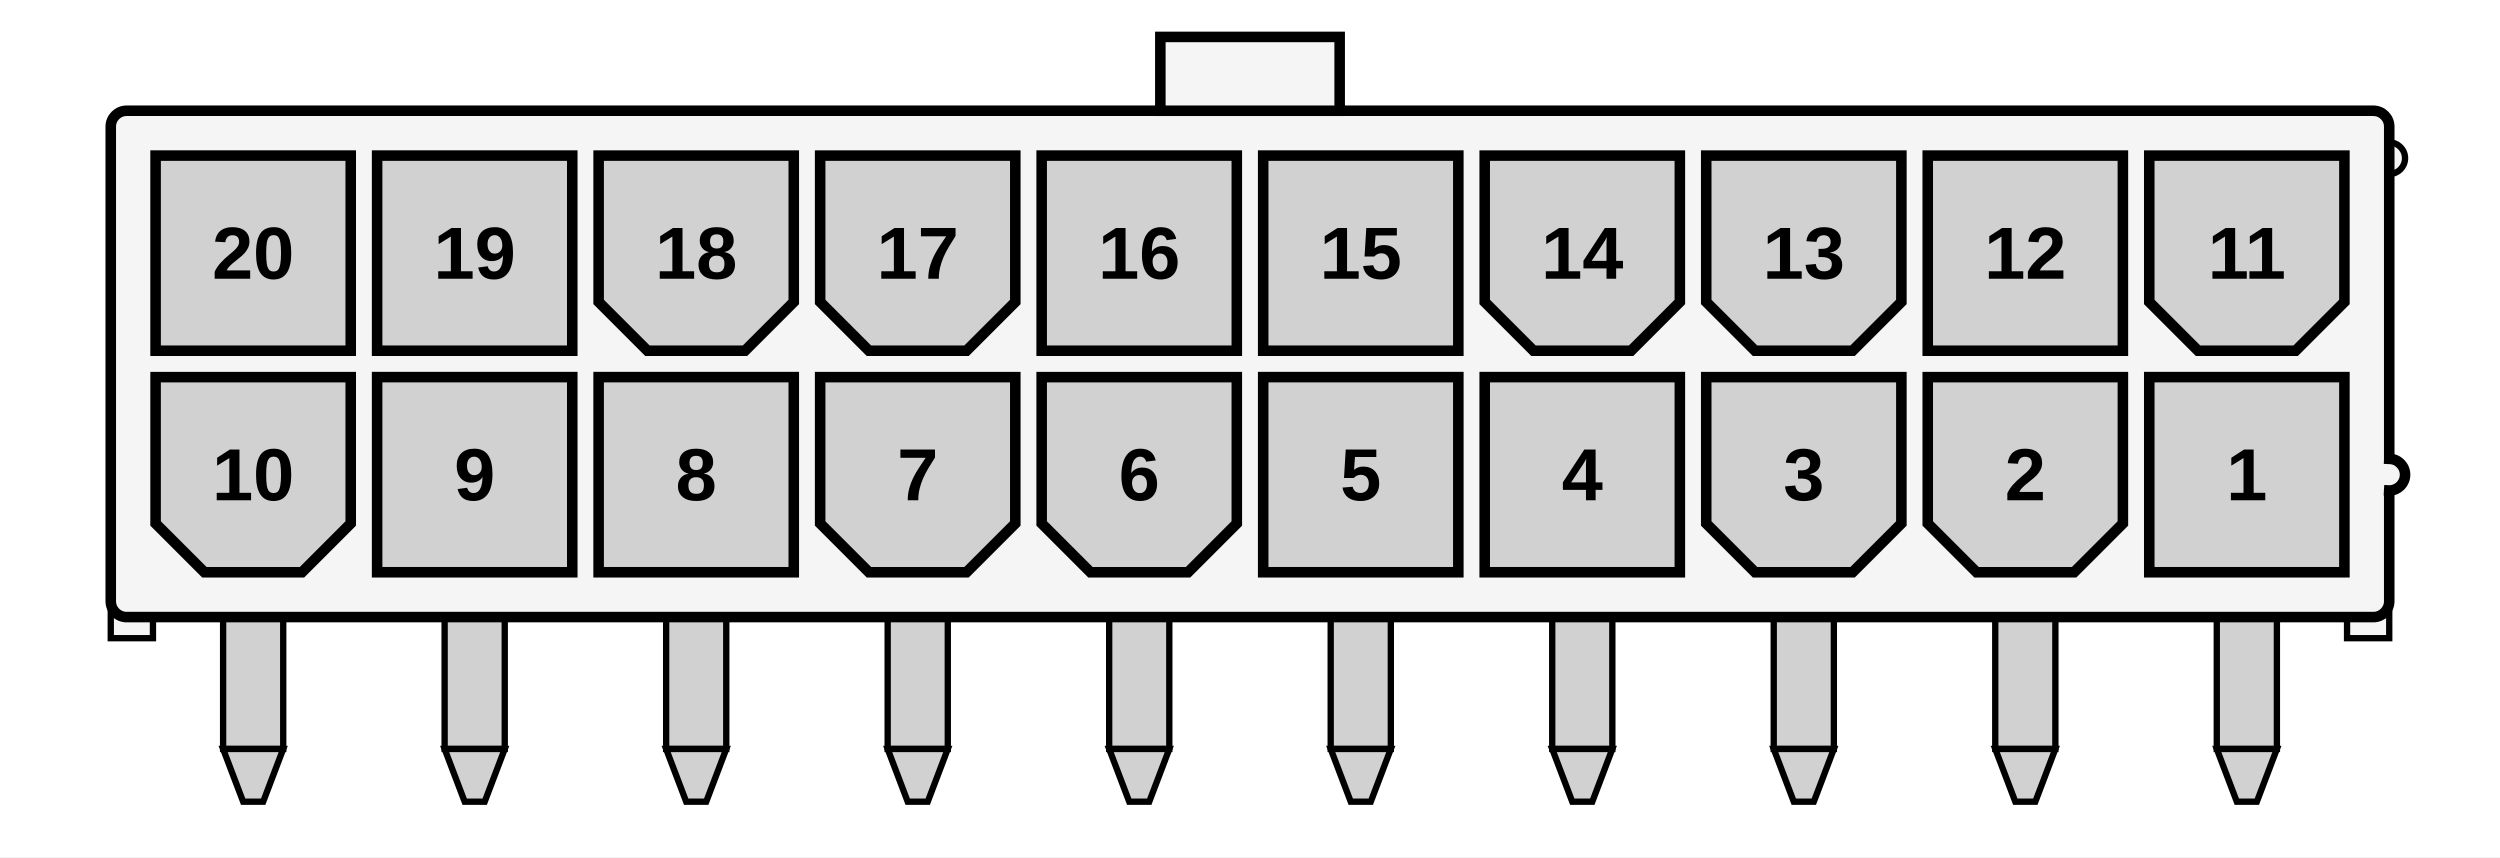
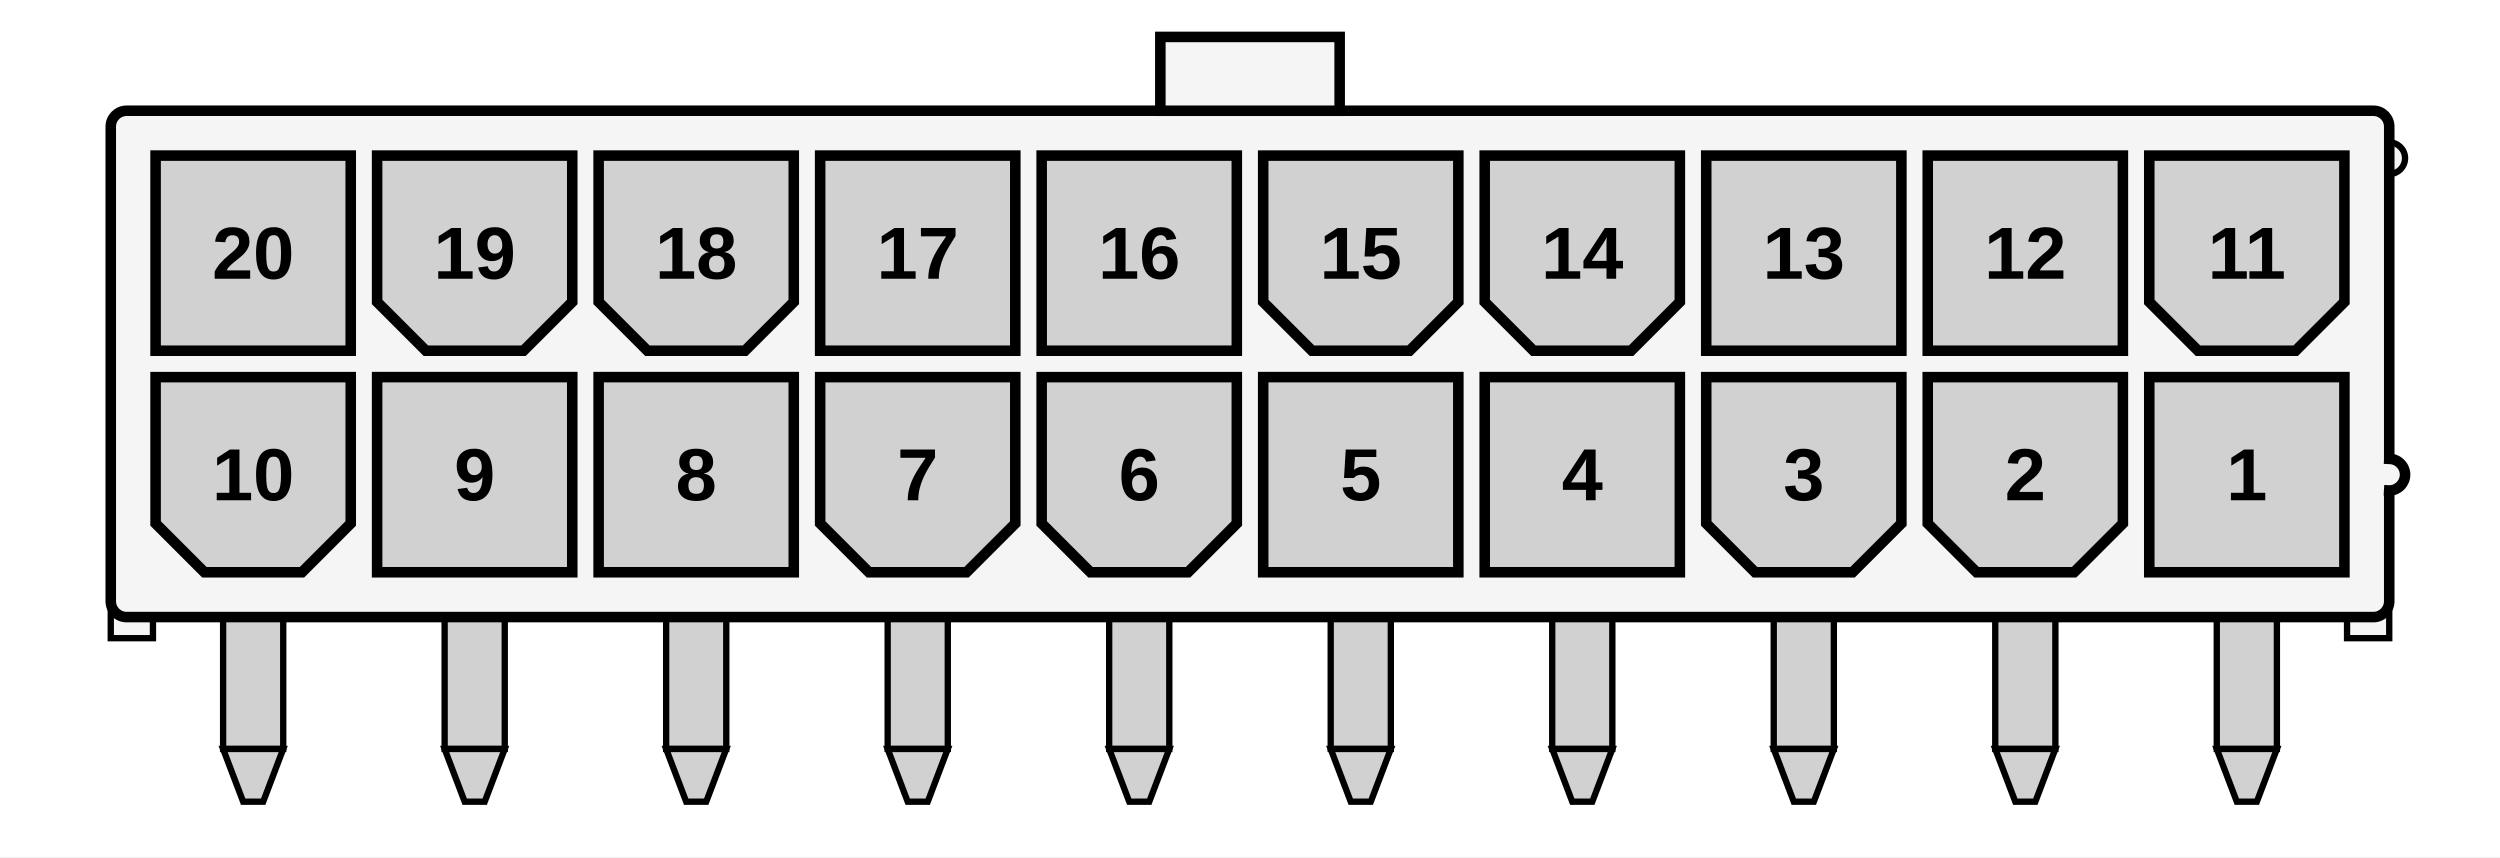
- <svg xmlns="http://www.w3.org/2000/svg" width="948.0" height="325.0" viewBox="0 0 474.0 162.5">
+ <svg xmlns="http://www.w3.org/2000/svg" width="4740.0" height="1625.0" viewBox="0 0 474.0 162.5">
  <defs>
</defs>
  <rect x="0" y="0" width="474.0" height="162.5" stroke="None" stroke-width="0" fill="#ffffff" />
  <rect x="21.0" y="113.0" width="8" height="8" stroke="black" stroke-width="1.2" fill="#f5f5f5" />
  <rect x="445.0" y="113.0" width="8" height="8" stroke="black" stroke-width="1.2" fill="#f5f5f5" />
  <circle cx="453.0" cy="30.0" r="3.0" stroke-dasharray="9.425 9.425" stroke-dashoffset="-14.137" stroke="black" stroke-width="1.2" fill="#f5f5f5" />
  <rect x="420.3" y="117.0" width="11.4" height="25" stroke="black" stroke-width="1.2" fill="#d1d1d1" />
  <path d="M420.3,142.0 L431.7,142.0 L427.9,152.0 L424.1,152.0 L420.3,142.0 Z" stroke="black" stroke-width="1.2" fill="#d1d1d1" />
  <rect x="378.3" y="117.0" width="11.4" height="25" stroke="black" stroke-width="1.2" fill="#d1d1d1" />
  <path d="M378.3,142.0 L389.7,142.0 L385.9,152.0 L382.1,152.0 L378.3,142.0 Z" stroke="black" stroke-width="1.2" fill="#d1d1d1" />
  <rect x="336.3" y="117.0" width="11.4" height="25" stroke="black" stroke-width="1.2" fill="#d1d1d1" />
  <path d="M336.3,142.0 L347.7,142.0 L343.9,152.0 L340.1,152.0 L336.3,142.0 Z" stroke="black" stroke-width="1.2" fill="#d1d1d1" />
  <rect x="294.3" y="117.0" width="11.4" height="25" stroke="black" stroke-width="1.2" fill="#d1d1d1" />
  <path d="M294.3,142.0 L305.7,142.0 L301.9,152.0 L298.1,152.0 L294.3,142.0 Z" stroke="black" stroke-width="1.2" fill="#d1d1d1" />
  <rect x="252.3" y="117.0" width="11.4" height="25" stroke="black" stroke-width="1.2" fill="#d1d1d1" />
  <path d="M252.3,142.0 L263.7,142.0 L259.9,152.0 L256.1,152.0 L252.3,142.0 Z" stroke="black" stroke-width="1.2" fill="#d1d1d1" />
  <rect x="210.3" y="117.0" width="11.4" height="25" stroke="black" stroke-width="1.2" fill="#d1d1d1" />
  <path d="M210.3,142.0 L221.7,142.0 L217.9,152.0 L214.1,152.0 L210.3,142.0 Z" stroke="black" stroke-width="1.2" fill="#d1d1d1" />
  <rect x="168.3" y="117.0" width="11.4" height="25" stroke="black" stroke-width="1.2" fill="#d1d1d1" />
  <path d="M168.3,142.0 L179.7,142.0 L175.9,152.0 L172.1,152.0 L168.3,142.0 Z" stroke="black" stroke-width="1.2" fill="#d1d1d1" />
  <rect x="126.3" y="117.0" width="11.4" height="25" stroke="black" stroke-width="1.2" fill="#d1d1d1" />
  <path d="M126.3,142.0 L137.7,142.0 L133.9,152.0 L130.1,152.0 L126.3,142.0 Z" stroke="black" stroke-width="1.2" fill="#d1d1d1" />
  <rect x="84.3" y="117.0" width="11.4" height="25" stroke="black" stroke-width="1.2" fill="#d1d1d1" />
  <path d="M84.3,142.0 L95.7,142.0 L91.9,152.0 L88.1,152.0 L84.3,142.0 Z" stroke="black" stroke-width="1.2" fill="#d1d1d1" />
  <rect x="42.3" y="117.0" width="11.4" height="25" stroke="black" stroke-width="1.2" fill="#d1d1d1" />
  <path d="M42.3,142.0 L53.7,142.0 L49.9,152.0 L46.1,152.0 L42.3,142.0 Z" stroke="black" stroke-width="1.2" fill="#d1d1d1" />
  <rect x="21.0" y="21.0" width="432.0" height="96" stroke="black" stroke-width="2" fill="#f5f5f5" rx="3.0" />
  <circle cx="453.0" cy="90.0" r="3.0" stroke-dasharray="9.425 9.425" stroke-dashoffset="-14.137" stroke="black" stroke-width="2" stroke-linecap="square" fill="#f5f5f5" />
  <rect x="407.5" y="71.5" width="37" height="37" stroke="black" stroke-width="2" fill="#d1d1d1" />
  <text x="426.0" y="90.0" font-size="14" font-family="arial" font-weight="bold" text-anchor="middle" dominant-baseline="central">1</text>
  <path d="M365.5,71.5 L402.5,71.5 L402.5,99.25 L393.25,108.5 L374.75,108.5 L365.5,99.25 L365.5,71.5 Z" stroke="black" stroke-width="2" fill="#d1d1d1" />
  <text x="384.0" y="90.0" font-size="14" font-family="arial" font-weight="bold" text-anchor="middle" dominant-baseline="central">2</text>
  <path d="M323.5,71.5 L360.5,71.5 L360.5,99.25 L351.25,108.5 L332.75,108.5 L323.5,99.25 L323.5,71.5 Z" stroke="black" stroke-width="2" fill="#d1d1d1" />
  <text x="342.0" y="90.0" font-size="14" font-family="arial" font-weight="bold" text-anchor="middle" dominant-baseline="central">3</text>
  <rect x="281.5" y="71.5" width="37" height="37" stroke="black" stroke-width="2" fill="#d1d1d1" />
  <text x="300.0" y="90.0" font-size="14" font-family="arial" font-weight="bold" text-anchor="middle" dominant-baseline="central">4</text>
  <rect x="239.5" y="71.5" width="37" height="37" stroke="black" stroke-width="2" fill="#d1d1d1" />
  <text x="258.0" y="90.0" font-size="14" font-family="arial" font-weight="bold" text-anchor="middle" dominant-baseline="central">5</text>
  <path d="M197.5,71.5 L234.5,71.5 L234.5,99.25 L225.25,108.5 L206.75,108.5 L197.5,99.25 L197.5,71.5 Z" stroke="black" stroke-width="2" fill="#d1d1d1" />
  <text x="216.0" y="90.0" font-size="14" font-family="arial" font-weight="bold" text-anchor="middle" dominant-baseline="central">6</text>
  <path d="M155.5,71.5 L192.5,71.5 L192.5,99.25 L183.25,108.5 L164.75,108.5 L155.5,99.25 L155.5,71.5 Z" stroke="black" stroke-width="2" fill="#d1d1d1" />
  <text x="174.0" y="90.0" font-size="14" font-family="arial" font-weight="bold" text-anchor="middle" dominant-baseline="central">7</text>
  <rect x="113.5" y="71.5" width="37" height="37" stroke="black" stroke-width="2" fill="#d1d1d1" />
  <text x="132.0" y="90.0" font-size="14" font-family="arial" font-weight="bold" text-anchor="middle" dominant-baseline="central">8</text>
  <rect x="71.5" y="71.5" width="37" height="37" stroke="black" stroke-width="2" fill="#d1d1d1" />
  <text x="90.0" y="90.0" font-size="14" font-family="arial" font-weight="bold" text-anchor="middle" dominant-baseline="central">9</text>
  <path d="M29.5,71.5 L66.5,71.5 L66.5,99.25 L57.25,108.5 L38.75,108.5 L29.5,99.25 L29.5,71.5 Z" stroke="black" stroke-width="2" fill="#d1d1d1" />
  <text x="48.0" y="90.0" font-size="14" font-family="arial" font-weight="bold" text-anchor="middle" dominant-baseline="central">10</text>
  <path d="M407.5,29.5 L444.5,29.5 L444.5,57.25 L435.25,66.5 L416.75,66.5 L407.5,57.25 L407.5,29.5 Z" stroke="black" stroke-width="2" fill="#d1d1d1" />
  <text x="426.0" y="48.0" font-size="14" font-family="arial" font-weight="bold" text-anchor="middle" dominant-baseline="central">11</text>
  <rect x="365.5" y="29.5" width="37" height="37" stroke="black" stroke-width="2" fill="#d1d1d1" />
  <text x="384.0" y="48.0" font-size="14" font-family="arial" font-weight="bold" text-anchor="middle" dominant-baseline="central">12</text>
-   <path d="M323.5,29.5 L360.5,29.5 L360.5,57.25 L351.25,66.5 L332.75,66.5 L323.5,57.25 L323.5,29.5 Z" stroke="black" stroke-width="2" fill="#d1d1d1" />
+   <rect x="323.5" y="29.5" width="37" height="37" stroke="black" stroke-width="2" fill="#d1d1d1" />
  <text x="342.0" y="48.0" font-size="14" font-family="arial" font-weight="bold" text-anchor="middle" dominant-baseline="central">13</text>
  <path d="M281.5,29.5 L318.5,29.5 L318.5,57.25 L309.25,66.5 L290.75,66.5 L281.5,57.25 L281.5,29.5 Z" stroke="black" stroke-width="2" fill="#d1d1d1" />
  <text x="300.0" y="48.0" font-size="14" font-family="arial" font-weight="bold" text-anchor="middle" dominant-baseline="central">14</text>
-   <rect x="239.5" y="29.5" width="37" height="37" stroke="black" stroke-width="2" fill="#d1d1d1" />
+   <path d="M239.5,29.5 L276.5,29.5 L276.5,57.25 L267.25,66.5 L248.75,66.5 L239.5,57.25 L239.5,29.5 Z" stroke="black" stroke-width="2" fill="#d1d1d1" />
  <text x="258.0" y="48.0" font-size="14" font-family="arial" font-weight="bold" text-anchor="middle" dominant-baseline="central">15</text>
  <rect x="197.5" y="29.5" width="37" height="37" stroke="black" stroke-width="2" fill="#d1d1d1" />
  <text x="216.0" y="48.0" font-size="14" font-family="arial" font-weight="bold" text-anchor="middle" dominant-baseline="central">16</text>
-   <path d="M155.5,29.5 L192.5,29.5 L192.5,57.25 L183.25,66.5 L164.75,66.5 L155.5,57.25 L155.5,29.5 Z" stroke="black" stroke-width="2" fill="#d1d1d1" />
+   <rect x="155.5" y="29.5" width="37" height="37" stroke="black" stroke-width="2" fill="#d1d1d1" />
  <text x="174.0" y="48.0" font-size="14" font-family="arial" font-weight="bold" text-anchor="middle" dominant-baseline="central">17</text>
  <path d="M113.5,29.5 L150.5,29.5 L150.5,57.25 L141.25,66.5 L122.75,66.5 L113.5,57.25 L113.5,29.5 Z" stroke="black" stroke-width="2" fill="#d1d1d1" />
  <text x="132.0" y="48.0" font-size="14" font-family="arial" font-weight="bold" text-anchor="middle" dominant-baseline="central">18</text>
-   <rect x="71.5" y="29.5" width="37" height="37" stroke="black" stroke-width="2" fill="#d1d1d1" />
+   <path d="M71.5,29.5 L108.5,29.5 L108.5,57.25 L99.25,66.5 L80.75,66.5 L71.5,57.25 L71.5,29.5 Z" stroke="black" stroke-width="2" fill="#d1d1d1" />
  <text x="90.0" y="48.0" font-size="14" font-family="arial" font-weight="bold" text-anchor="middle" dominant-baseline="central">19</text>
  <rect x="29.5" y="29.5" width="37" height="37" stroke="black" stroke-width="2" fill="#d1d1d1" />
  <text x="48.0" y="48.0" font-size="14" font-family="arial" font-weight="bold" text-anchor="middle" dominant-baseline="central">20</text>
  <rect x="220.0" y="7.0" width="34" height="14" stroke="black" stroke-width="2" fill="#f5f5f5" />
</svg>
